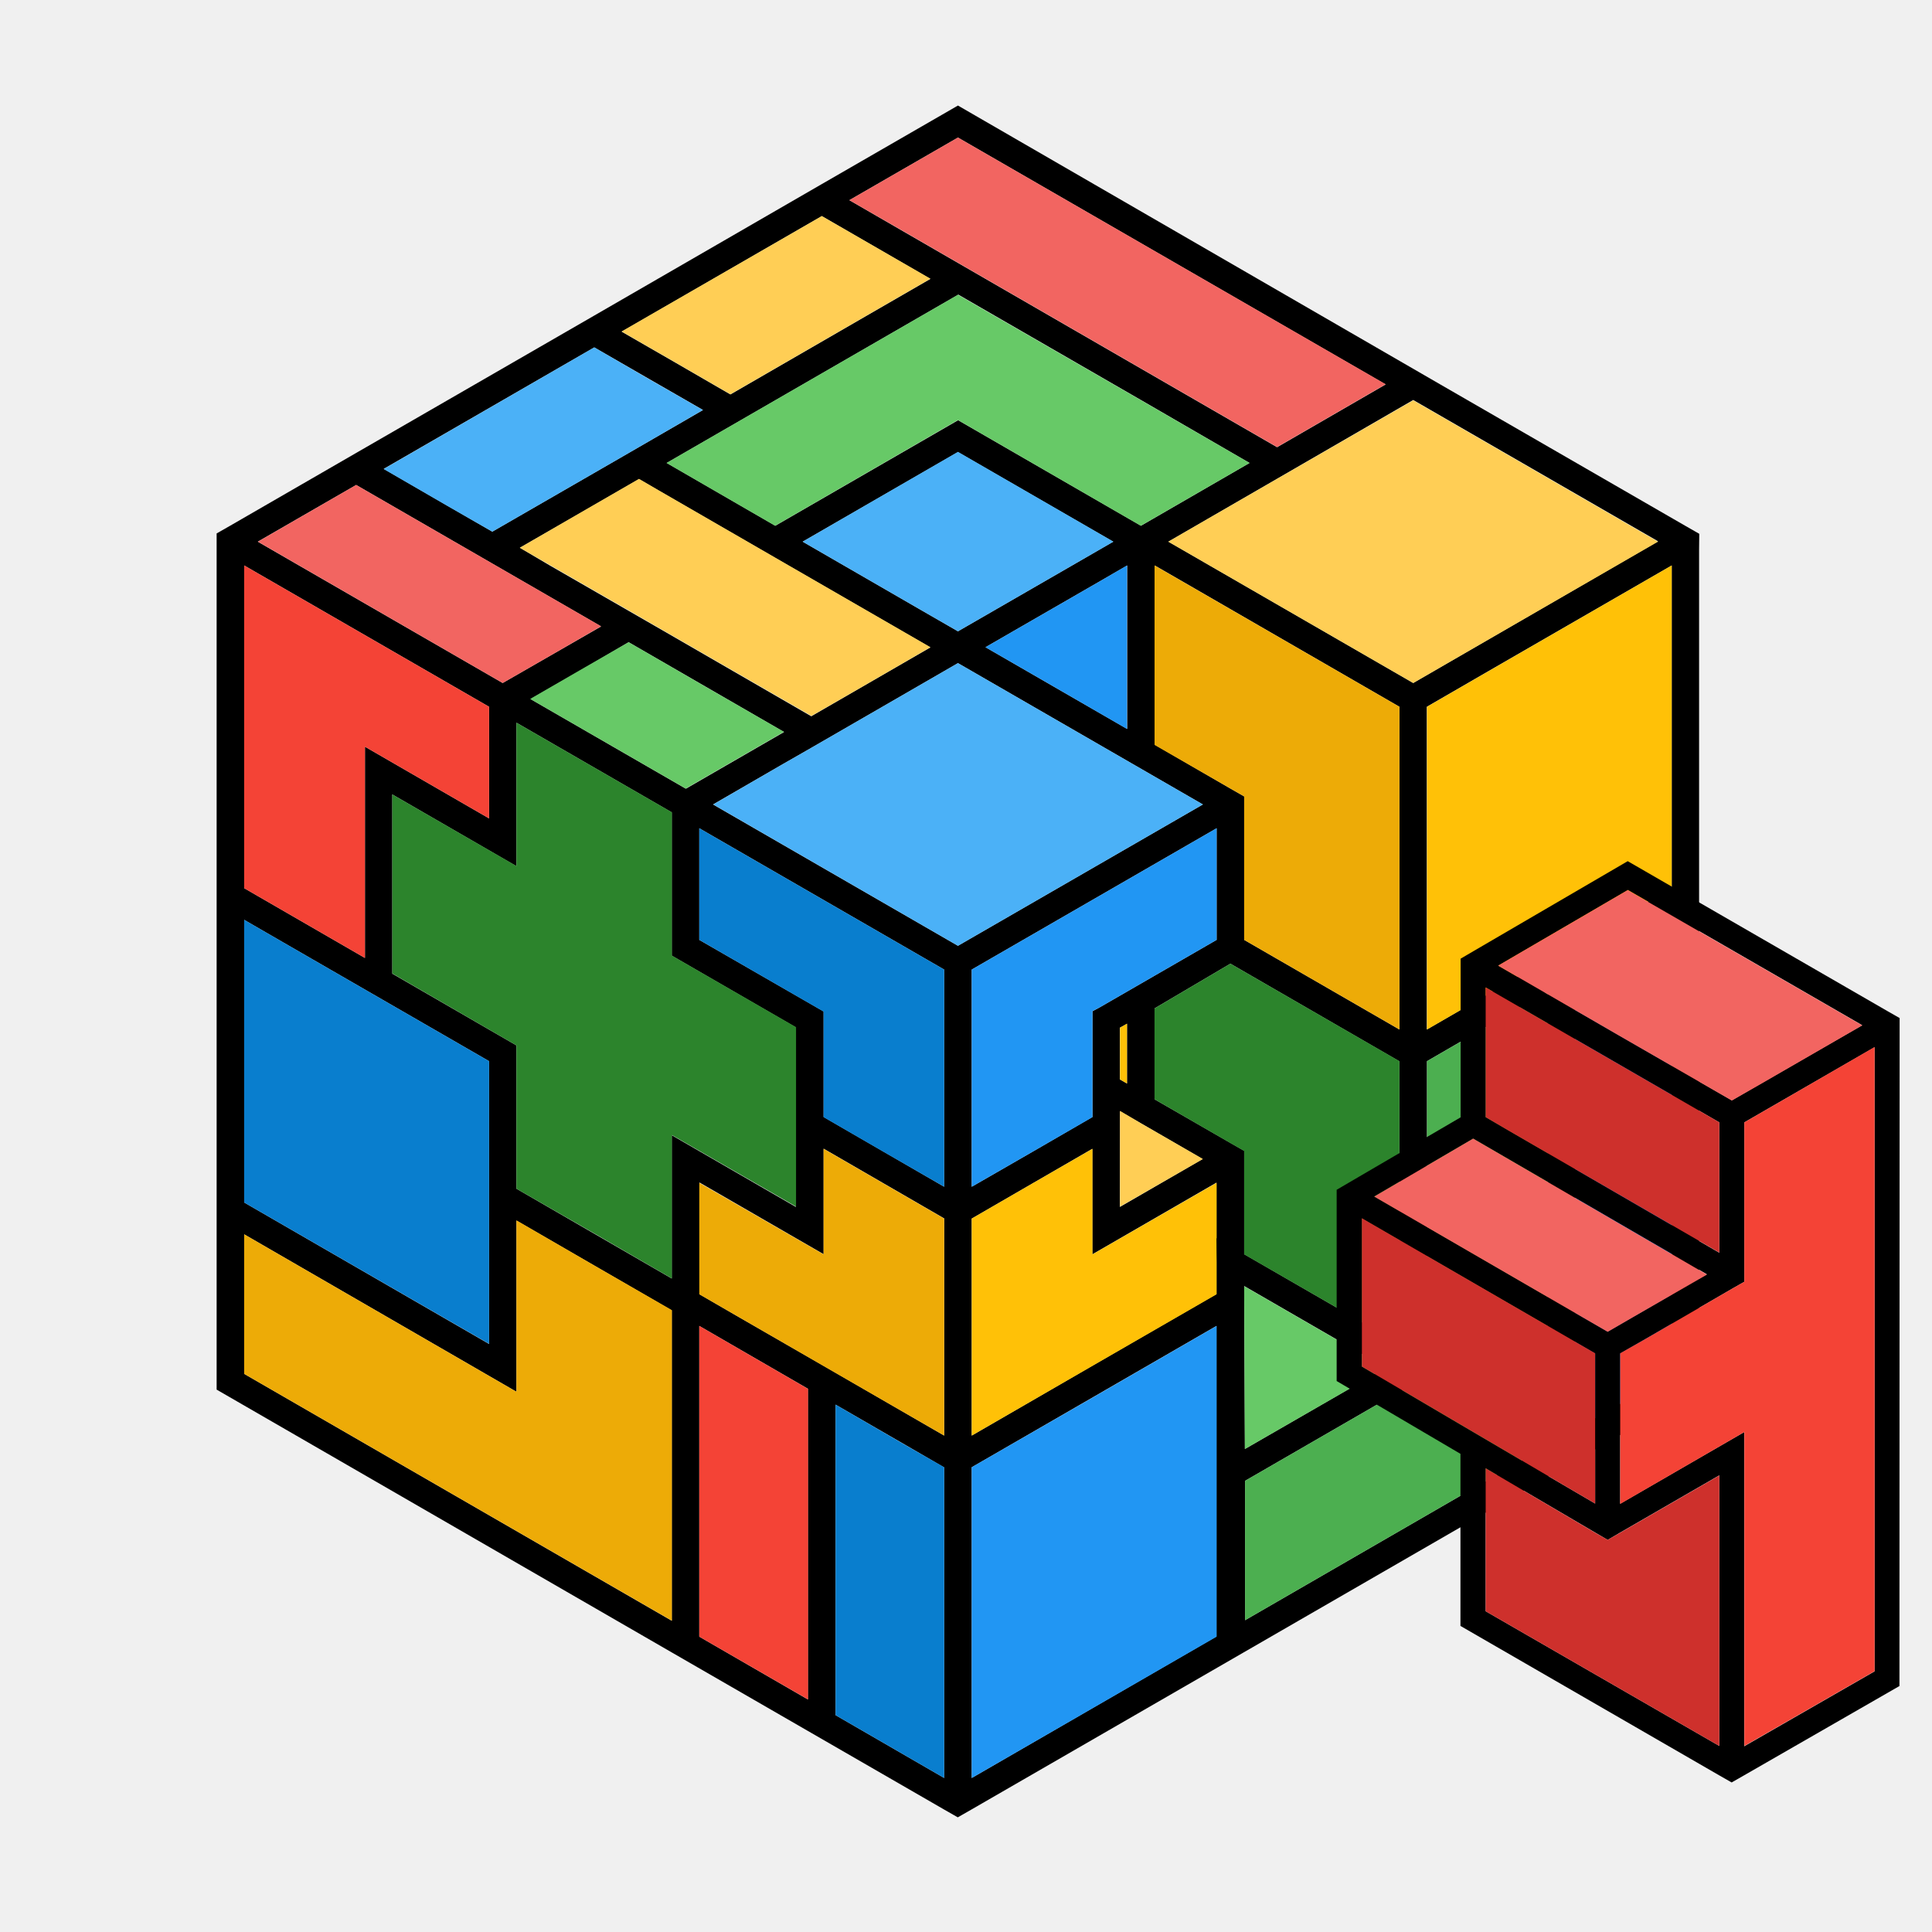
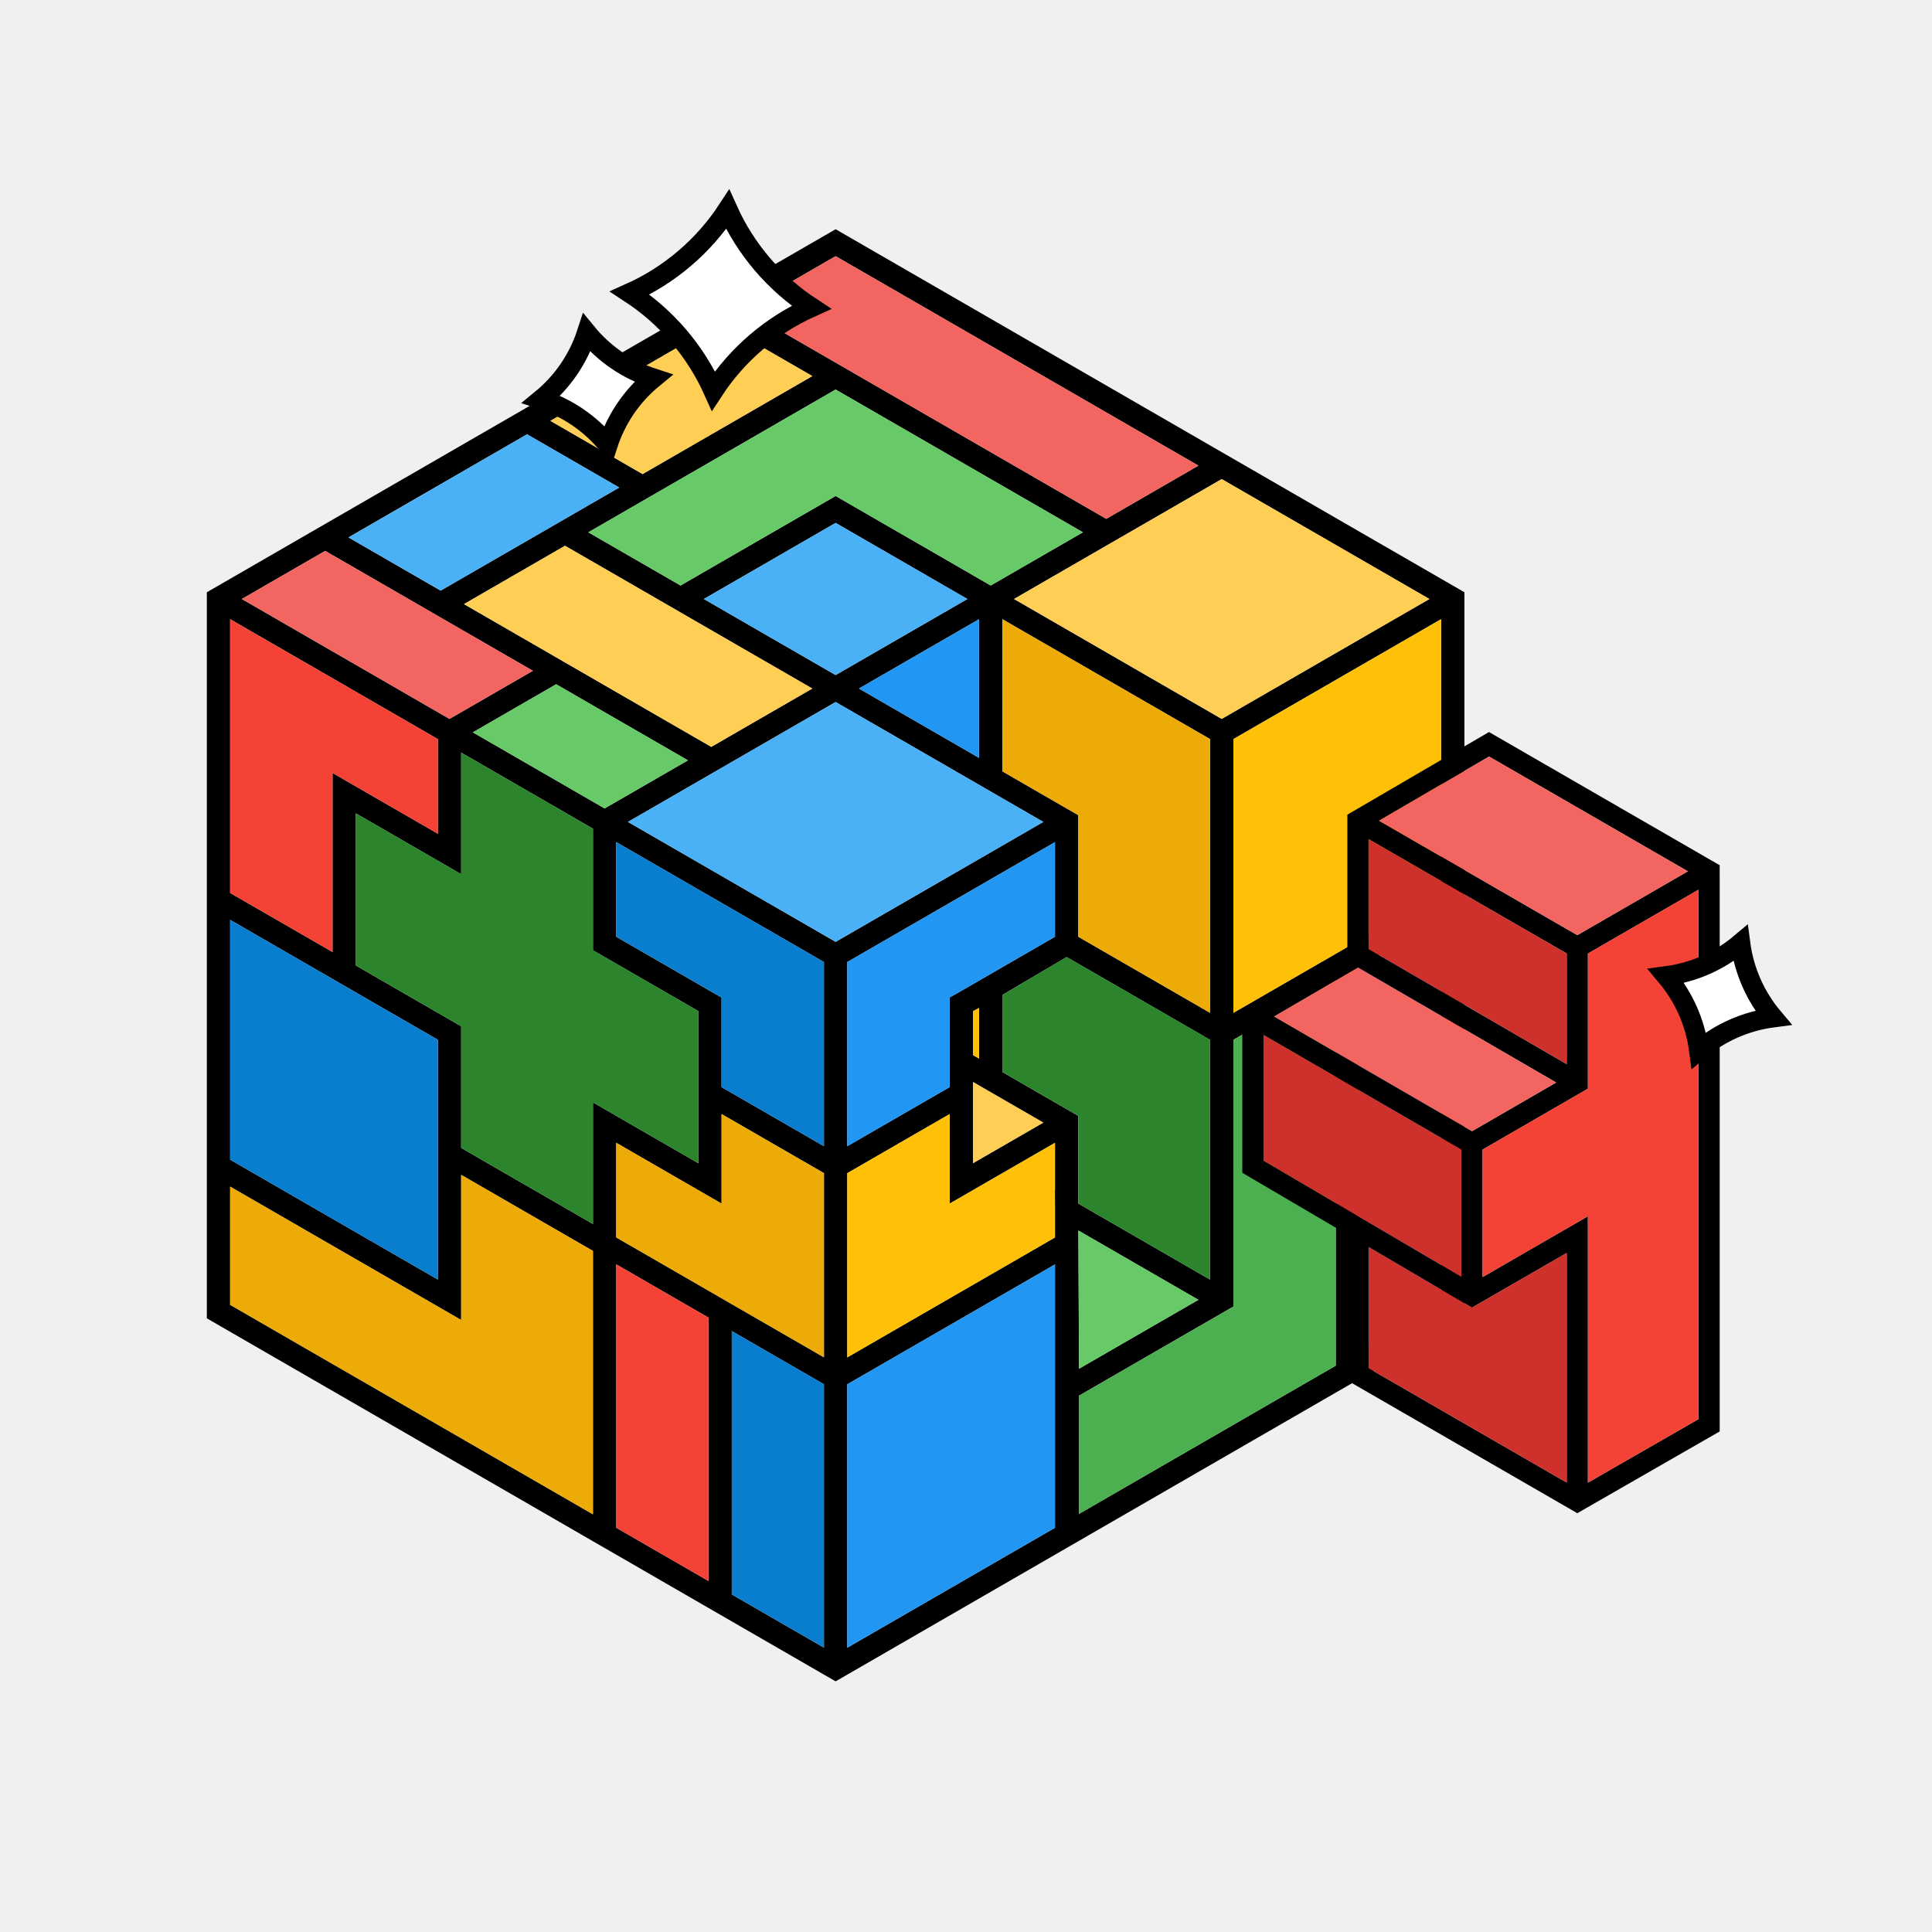
- <svg xmlns="http://www.w3.org/2000/svg" version="1.1" id="Calque_1" x="0px" y="0px" viewBox="0 0 1080 1080" style="enable-background:new 0 0 1080 1080;" xml:space="preserve">
-   <style type="text/css">
- 	.st0{fill:#FFCE55;}
- 	.st1{fill:#F26561;}
- 	.st2{fill:#67C967;}
- 	.st3{fill:#EDAB07;}
- 	.st4{fill:#2C842C;}
- 	.st5{fill:#F44336;}
- 	.st6{fill:#097ECE;}
- 	.st7{fill:#4BB1F7;}
- 	.st8{fill:#2196F3;}
- 	.st9{fill:#FFC107;}
- 	.st10{fill:#4CAF50;}
- 	.st11{fill:#CE302C;}
- </style>
+ <svg xmlns="http://www.w3.org/2000/svg" id="Calque_1" viewBox="0 0 1080 1080">
+   <defs>
+     <style>.cls-1{fill:#f26561;}.cls-2{fill:#edab07;}.cls-3{fill:#ffce55;}.cls-4{fill:#2196f3;}.cls-5{fill:#f44336;}.cls-6{fill:#2c842c;}.cls-7{fill:#4caf50;}.cls-8{fill:#fff;stroke:#000;stroke-miterlimit:10;stroke-width:11px;}.cls-9{fill:#ffc107;}.cls-10{fill:#4bb1f7;}.cls-11{fill:#ce302c;}.cls-12{fill:#097ece;}.cls-13{fill:#67c967;}</style>
+   </defs>
+   <path d="M589.77,542.9l80.15,46.27v134.06h0v-134.06l-80.15-46.27Zm80.15,31.21v-153.02s-109.34-63.13-109.34-63.13l109.34,63.13v153.02s0,0,0,0Zm122.62-231.35l-116.1,67.03h0l116.1-67.03-116.1-67.03h0l116.1,67.03Zm-35.24,35.4l-41.76,24.11-16.29,9.4,16.29-9.4,41.76-24.11Zm-93.9-109.96l-51.53,29.75,51.53-29.75-202.8-117.09,202.8,117.09Zm-67.08,427.58l67.09,38.73-66.73,38.53,66.73-38.53-67.09-38.73Zm143.88,75.54l-143.48,82.84,143.48-82.84v-215.2h0v215.2Zm-43.02-190.36l14.21-8.21,14.4-8.31-14.4,8.31-14.22,8.21Zm101.88,156.38l-45.82,26.46h0s45.82-26.46,45.82-26.46v-215.2h0v215.2Zm0-230.26l-26.07,15.05-32.8,18.94h0s-57.23,33.04-57.23,33.04h0s57.23-33.04,57.23-33.04h0s32.8-18.94,32.8-18.94l26.07-15.05v-153.02h0v153.02Z" />
  <g>
-     <g>
-       <path d="M949.9,298.4l-7.7-4.4l-136.9-79l0,0L535.5,59l-76.1,43.9l0,0l-127.2,73.5l0,0l-133.1,76.8l0,0l-70.3,40.6l-7.7,4.4v8.9    v180.4v17.8v158v17.8v95.7l254.4,146.9l0,0l76.1,43.9l0,0l76.1,43.9l7.7,4.4l7.7-4.4l137.4-79.3l0,0l199.9-115.4l0,0l69.4-40.1    V505.4v-17.8V307.2L949.9,298.4L949.9,298.4z M288.7,664.5v-80.1l-69.4-40.1V444.1l69.4,40.1V404l86.8,50.1v80.1l69.4,40.1v41.3    v17.8v41.3l-69.4-40.1v80.1l-43.4-25.1L288.7,664.5z M204,535.5l-67.5-39V316.1l136.9,79v62.4L204,417.4V535.5L204,535.5z     M290.6,306.2l31.1-17.9l35.5-20.5l11,6.4l65.1,37.6l0,0l86.8,50.1l-39.8,23l-26.8,15.5l-81-46.8l-21.2-12.2l0,0l-43.6-25.1    L290.6,306.2z M411.7,735.5l-20.7-12V661l69.4,40.1v-59l33.7,19.5l33.7,19.5v121.4l-60.7-35.1l0,0L411.7,735.5z M390.9,525.4V463    l136.9,79v121.4l-33.7-19.5l-33.7-19.5v-59L390.9,525.4z M453.6,418L453.6,418l29.1-16.8l52.8-30.5l136.9,79l-136.9,79l-136.9-79    l39.1-22.6L453.6,418z M698.5,258.8l-60.7,35.1l-102.2-59l-102.2,59l-60.7-35.1l163-94.1l103.1,59.5L698.5,258.8z M448.7,302.8    l86.8-50.1l86.8,50.1l-20.4,11.8l-66.4,38.3l-21.7-12.5L448.7,302.8z M550.9,361.8l66.6-38.4l12.6-7.3v91.4L584,380.9L550.9,361.8    z M543.2,663.4V542l136.9-79v62.4l-65.5,37.8l-3.9,2.1v0.1v29v17.8v12.2L576.9,644L543.2,663.4z M626.1,633.4v-12.2l11.8,6.8    l34.4,19.9L626,674.7L626.1,633.4L626.1,633.4z M630,605.7l-4-2.3v-28.9l4-2.2V605.7z M782.3,395.1v180.4l-86.8-50.1v-71.3v-8.9    l-7.7-4.4l-22.6-13.1l-19.7-11.4V316.1l8,4.6L782.3,395.1z M351.4,359l43.3,25l43.6,25.2l-13.5,7.8l-41.4,23.9l-86.8-50.1    l27.5-15.8L351.4,359z M543.2,802.5V681.2l33.7-19.5l33.7-19.5v59l69.4-40.1v31.1h-0.1l0.1,13.4v4.3v13.5l-68.4,39.5L543.2,802.5z     M695.9,810l-0.4-91.1l79.1,45.7L695.9,810z M782.3,751.2l-86.8-50.1v-48.9v-8.9l0,0l-7.7-4.4l-42.4-24.4v-50.8l42.4-25l94.5,54.6    v8.9V751.2z M790,381.8l-128.9-74.4l-8-4.6l22.3-12.9L790,223.6l136.9,79L790,381.8z M535.5,76.9l239.1,138l-60.7,35.1l-213-123    l-26.1-15.1L535.5,76.9z M459.4,120.8l60.7,35.1l-35.5,20.5l-76.3,44.1l-30.4-17.6l-30.4-17.5L459.4,120.8z M332.2,194.2    l30.4,17.5l30.4,17.5l-35.8,20.7l0,0l-16.1,9.3l-65.9,38l-25.3-14.6l-35.4-20.5L332.2,194.2z M199.1,271.1l53.7,31l22.5,13l0,0    l60.1,34.7l0.6,0.4L308.5,366L281,381.8l-136.9-79L199.1,271.1z M136.5,672.2v-158l21.8,12.6l115.1,66.4v62.4v17.8v77.9    L136.5,672.2z M136.5,768V690L288.7,778v-95.7l43.4,25.1l43.4,25.1V906L136.5,768z M390.9,914.9V741.2l60.7,35.1V950L390.9,914.9z     M527.8,993.9l-60.7-35.1V785.2l38.8,22.4l21.9,12.7V993.9L527.8,993.9z M543.2,993.9V820.2l68.4-39.5l68.4-39.5v173.6    L543.2,993.9z M696,827.8l94-54.3l7.7-4.4l0,0v-8.9V593.2l33.5-19.4l33.9-19.6V808L696,905.7V827.8L696,827.8z M934.5,768    l-54,31.2V545.5l54-31.2V768z M934.5,316.1v180.4l-30.7,17.7l-38.7,22.3l0,0l-67.5,39V395.1l38.4-22.2L934.5,316.1z" />
-       <polygon class="st0" points="408.3,220.4 484.6,176.3 520.1,155.8 459.4,120.8 347.5,185.3 377.9,202.8   " />
-       <polygon class="st1" points="308.5,366 336,350.1 335.3,349.7 275.2,315 275.2,315 252.8,302.1 199.1,271.1 144.2,302.8     281,381.8   " />
-       <polygon class="st0" points="653.1,302.8 661.1,307.4 790,381.8 926.8,302.8 790,223.8 675.4,289.9   " />
-       <polygon class="st2" points="698.5,258.8 638.6,224.2 535.5,164.8 372.6,258.8 433.3,293.9 535.5,234.8 637.7,293.9   " />
-       <polygon class="st1" points="713.9,249.9 774.6,214.8 535.5,76.9 474.8,111.9 500.9,126.9   " />
-       <polygon class="st3" points="288.7,682.2 288.7,778 136.5,690 136.5,768 375.6,906 375.6,732.4 332.2,707.4   " />
-       <polygon class="st4" points="445,633.4 445,615.5 445,574.2 375.6,534.2 375.6,454.1 288.7,404 288.7,484.1 219.3,444.1     219.3,544.2 288.7,584.4 288.7,664.5 332.2,689.5 375.6,714.7 375.6,634.5 445,674.5   " />
-       <polygon class="st5" points="204,417.4 273.4,457.5 273.4,395.1 136.5,316.1 136.5,496.5 204,535.5   " />
-       <polygon class="st6" points="273.4,673.4 273.4,655.7 273.4,593.2 158.3,526.8 136.5,514.2 136.5,672.2 273.4,751.2   " />
-       <polygon class="st7" points="275.2,297.2 341.1,259.2 357.2,249.9 392.9,229.2 362.5,211.8 332.2,194.2 214.5,262.2 249.9,282.7       " />
-       <polygon class="st8" points="680.1,463 543.2,542 543.2,663.4 576.9,644 610.7,624.5 610.7,612.2 610.7,594.5 610.7,565.5     610.7,565.2 614.6,563.2 680.1,525.4   " />
-       <polygon class="st8" points="630,407.5 630,316.1 617.5,323.4 550.9,361.8 584,380.9   " />
-       <polygon class="st9" points="626.1,574.5 626.1,603.4 630,605.7 630,572.2   " />
-       <polygon class="st3" points="695.5,525.4 782.3,575.5 782.3,395.1 653.4,320.7 645.4,316.1 645.4,416.4 665.2,427.8 687.8,440.8     695.5,445.2 695.5,454.1   " />
-       <polygon class="st0" points="626.1,633.4 626.1,674.5 672.4,647.9 637.9,628 626.1,621   " />
-       <polygon class="st2" points="323.9,374.8 296.4,390.7 383.3,440.8 424.7,416.9 438.2,409.1 394.6,384 351.4,359   " />
-       <polygon class="st7" points="601.9,314.6 622.4,302.8 535.5,252.6 448.7,302.8 513.8,340.4 535.5,352.9   " />
-       <polygon class="st0" points="480.4,384.8 520.1,361.8 433.3,311.7 433.3,311.7 368.2,274.1 357.2,267.7 321.7,288.2 290.6,306.2     307.8,316.1 351.4,341.2 372.5,353.4 453.6,400.2   " />
-       <polygon class="st5" points="390.9,914.9 451.7,950 451.7,776.4 390.9,741.2   " />
-       <polygon class="st8" points="880.5,799.2 934.5,768 934.5,514.2 880.5,545.5   " />
-       <polygon class="st9" points="797.7,395.1 797.7,575.5 865.1,536.5 865.1,536.5 903.8,514.2 934.5,496.5 934.5,316.1 836.1,372.9       " />
-       <polygon class="st2" points="695.5,719 695.9,810 774.6,764.7   " />
-       <polygon class="st6" points="390.9,525.4 460.4,565.5 460.4,624.5 494.1,644 527.8,663.4 527.8,542 390.9,463   " />
-       <polygon class="st7" points="535.5,370.7 482.7,401.2 453.6,418 453.6,418 437.7,427.1 398.7,449.7 535.5,528.7 672.4,449.7   " />
-       <polygon class="st8" points="543.2,820.2 543.2,993.9 680.1,914.9 680.1,741.2 611.6,780.8   " />
-       <polygon class="st3" points="460.4,642.2 460.4,701.2 390.9,661.2 390.9,723.5 411.7,735.5 467.1,767.5 467.1,767.5 527.8,802.5     527.8,681.2 494.1,661.7   " />
-       <polygon class="st10" points="797.7,593.2 797.7,760.2 797.7,769 797.7,769 790,773.5 696,827.8 696,905.7 865.1,808 865.1,554.2     831.2,573.9   " />
-       <polygon class="st6" points="467.1,785.2 467.1,958.8 527.8,993.9 527.8,820.2 505.9,807.7   " />
-       <polygon class="st4" points="695.5,652.2 695.5,701.2 782.3,751.2 782.3,602.2 782.3,593.2 687.8,538.7 645.4,563.7 645.4,614.5     687.8,639 695.5,643.4 695.5,643.4   " />
-       <polygon class="st9" points="610.7,642.2 576.9,661.7 543.2,681.2 543.2,802.5 611.6,763 680.1,723.5 680.1,710 680.1,705.7     680,692.2 680.1,692.2 680.1,661.2 610.7,701.2   " />
-     </g>
-     <g>
-       <path d="M1061.9,577.2v-8.1l-7-4l-145-83.7l-86.4,50.4l-7,4.1v8.1v80.6L754.2,661l-7,4.1v8V772l69.2,40.7v96.2L961,992.4l7,4l7-4    l86.8-49.9L1061.9,577.2z M837.5,539.8l72.5-42.3l131,75.6l-54.7,31.5l-18.2,10.5l-63.4-36.5L837.5,539.8z M902.1,593.3l59,34.1    v72.9l-118-68.5l-12.6-7.3V552L902.1,593.3z M823.5,636.5l17.1,9.9l113.5,65.9l-41.4,24l-14,8.1l-130.5-75.6L823.5,636.5z     M761.3,763.9v-82.8l130.4,75.5v83.9l-18.8-11l-56.4-33.1l0,0L761.3,763.9z M830.5,900.7v-79.9l61.2,35.9l7,4.1l7-4.1l55.4-32V976    L830.5,900.7z M975.1,800.5l-69.4,40.1v-84l14.1-8.1l48.3-28l7-4v-8.1v-81l18.2-10.5l54.6-31.5v348.9L975,976.2V800.5H975.1z" />
-       <polygon class="st11" points="961.1,700.2 961.1,627.4 902.1,593.3 830.5,552 830.5,624.5 843.1,631.9   " />
-       <polygon class="st11" points="891.7,840.5 891.7,756.5 761.3,681 761.3,763.9 816.6,796.4 816.6,796.4 872.9,829.5   " />
-       <polygon class="st1" points="912.7,736.4 954.2,712.5 840.7,646.5 823.5,636.5 768.2,668.9 898.7,744.5   " />
-       <polygon class="st1" points="968.1,615.2 986.3,604.8 1041,573.2 909.9,497.6 837.5,539.8 904.7,578.7   " />
-       <polygon class="st11" points="898.7,860.8 891.7,856.8 830.5,820.8 830.5,900.7 961.1,976 961.1,824.8 905.7,856.8   " />
-       <polygon class="st5" points="993.3,616.9 975.1,627.4 975.1,708.5 975.1,716.5 968.1,720.5 919.8,748.5 905.7,756.5 905.7,840.7     975.1,800.5 975.1,976 1047.9,934.2 1047.9,585.3   " />
-     </g>
+     <path d="M818.62,331.08l-6.52-3.77-116.1-67.03h0s-228.88-132.14-228.88-132.14l-64.57,37.28h0s-107.92,62.31-107.92,62.31h0s-112.86,65.16-112.86,65.16h0s-59.63,34.43-59.63,34.43l-6.52,3.76v405.87l215.84,124.61h0s64.57,37.28,64.57,37.28h0s64.57,37.28,64.57,37.28l6.52,3.76,6.52-3.76,116.55-67.29h0s169.56-97.89,169.56-97.89h0s58.87-33.99,58.87-33.99V331.08ZM257.8,641.69v-67.97l-58.87-33.99v-85.05l58.87,33.99v-67.97l73.66,42.53v67.97l58.87,33.99v85.05l-58.87-33.99v67.97l-36.83-21.26-36.83-21.26Zm-71.91-109.49l-57.23-33.04v-153.03l116.1,67.03v52.91l-58.87-33.99v100.11Zm73.48-194.51l26.35-15.21,30.12-17.39,9.34,5.39,55.23,31.89h0s73.66,42.53,73.66,42.53l-33.72,19.47-22.75,13.14-68.74-39.69-17.96-10.37h0l-36.94-21.33-14.59-8.42Zm102.69,364.19l-17.57-10.14v-52.91l58.87,33.99v-50.06l28.62,16.52,28.62,16.52v102.97l-51.53-29.75h0s-47-27.14-47-27.14Zm-17.57-178.22v-52.91l116.1,67.03v102.97l-28.62-16.52-28.62-16.52v-50.06l-58.87-33.99Zm53.11-91.1h0s24.7-14.26,24.7-14.26l44.82-25.87,116.1,67.03-116.1,67.03-116.1-67.03,33.15-19.14,13.43-7.76Zm207.74-135l-51.53,29.75-86.7-50.06-86.7,50.06-51.53-29.75,138.23-79.81,87.48,50.5,50.75,29.3Zm-211.89,37.28l73.66-42.53,73.66,42.53-17.33,10.01-56.33,32.52-18.42-10.63-55.24-31.89Zm86.7,50.06l56.46-32.6,10.67-6.16v77.52l-39.09-22.57-28.05-16.2Zm-6.52,255.85v-102.97l116.1-67.03v52.91s-55.54,32.07-55.54,32.07l-3.33,1.81v50.16l-28.62,16.52-28.62,16.52Zm70.27-25.51v-10.39l10.09,5.83,29.21,16.87-39.3,22.69v-35Zm3.39-23.49l-3.39-1.95v-24.51l3.39-1.85v28.31Zm129.14-178.58v153.02s-73.66-42.53-73.66-42.53v-67.97l-6.52-3.76-19.17-11.07-16.74-9.67v-85.05l6.76,3.9,109.34,63.13Zm-365.53-30.66l36.71,21.19,36.95,21.33-11.43,6.6-35.15,20.29-73.66-42.53,23.29-13.45,23.29-13.45Zm162.73,376.27v-102.97l28.62-16.52,28.62-16.52v50.06l58.87-33.99v26.41l-.05-.03,.05,11.41v15.12l-58.05,33.51-58.05,33.51Zm129.54,6.35l-.35-77.26,67.09,38.73-66.73,38.53Zm73.25-49.82l-73.66-42.53v-49h0s-6.52-3.76-6.52-3.76l-35.92-20.74v-43.09l35.95-21.2,80.15,46.27v134.06Zm6.52-313.43l-109.34-63.13-6.76-3.9,18.89-10.91,97.2-56.12,116.1,67.03-116.1,67.03ZM467.12,143.2l202.8,117.09-51.53,29.75-180.65-104.3-22.15-12.79,51.53-29.75Zm-64.57,37.28l51.53,29.75-30.13,17.4-64.74,37.38-25.76-14.87-25.76-14.87,94.88-54.78Zm-107.92,62.31l25.76,14.87,25.76,14.87-30.31,17.5h0l-13.65,7.88-55.87,32.25-21.47-12.39-30.06-17.36,99.82-57.63Zm-112.86,65.16l45.52,26.28,19.05,11h0s50.98,29.44,50.98,29.44l.54,.31-23.29,13.45-23.29,13.45-116.1-67.03,46.58-26.9Zm-53.11,340.33v-134.06l18.49,10.67,97.61,56.35v134.06l-116.1-67.03Zm0,81.14v-66.08l129.14,74.56v-81.14l36.83,21.26,36.83,21.26v147.23l-202.8-117.09Zm215.84,124.61v-147.23l51.53,29.75v147.23l-51.53-29.75Zm116.1,67.03l-51.53-29.75v-147.23l32.91,19,18.61,10.75v147.23Zm13.04,0v-147.23l58.05-33.51,58.05-33.51v147.23l-116.1,67.03Zm129.59-140.91l79.72-46.03,6.52-3.76h0v-149.11l28.43-16.41,28.8-16.63v215.2l-143.48,82.84v-66.09Zm202.34-50.74l-45.82,26.46v-215.2l45.82-26.46v215.2Zm0-383.28v153.02l-26.07,15.05-32.8,18.94h0s-57.23,33.04-57.23,33.04v-153.03l32.58-18.81,83.52-48.22Z" />
+     <polygon class="cls-3" points="359.2 265.01 423.94 227.63 454.08 210.23 402.55 180.48 307.67 235.26 333.44 250.13 359.2 265.01" />
+     <polygon class="cls-1" points="274.57 388.42 297.87 374.98 297.32 374.66 246.34 345.23 246.34 345.23 227.29 334.23 181.77 307.95 135.19 334.84 251.28 401.87 274.57 388.42" />
+     <polygon class="cls-3" points="566.86 334.84 573.62 338.74 682.96 401.87 799.05 334.84 682.96 267.82 585.76 323.93 566.86 334.84" />
+     <polygon class="cls-13" points="605.35 297.56 554.6 268.26 467.12 217.76 328.89 297.56 380.42 327.31 467.12 277.26 553.82 327.31 605.35 297.56" />
+     <polygon class="cls-1" points="618.39 290.03 669.92 260.29 467.12 143.2 415.59 172.95 437.74 185.74 618.39 290.03" />
+     <polygon class="cls-2" points="257.8 656.75 257.8 737.89 128.66 663.34 128.66 729.42 331.46 846.51 331.46 699.28 294.63 678.01 257.8 656.75" />
+     <polygon class="cls-6" points="390.33 615.24 390.33 600.18 390.33 565.18 331.46 531.19 331.46 463.22 257.8 420.69 257.8 488.67 198.94 454.68 198.94 539.73 257.8 573.72 257.8 641.69 294.63 662.95 331.46 684.22 331.46 616.25 390.33 650.23 390.33 615.24" />
+     <polygon class="cls-5" points="185.9 432.09 244.76 466.08 244.76 413.17 128.66 346.14 128.66 499.16 185.9 532.2 185.9 432.09" />
+     <polygon class="cls-12" points="244.76 649.22 244.76 634.16 244.76 581.25 147.15 524.9 128.66 514.22 128.66 648.28 244.76 715.31 244.76 649.22" />
+     <polygon class="cls-10" points="246.34 330.17 302.2 297.91 315.85 290.03 346.16 272.54 320.4 257.66 294.63 242.79 194.81 300.42 224.87 317.77 246.34 330.17" />
+     <polygon class="cls-4" points="589.74 470.75 473.64 537.78 473.64 640.75 502.26 624.23 530.87 607.7 530.87 597.32 530.87 582.26 530.87 557.65 530.87 557.54 534.2 555.73 589.74 523.66 589.74 470.75" />
+     <polygon class="cls-4" points="547.3 423.66 547.3 346.14 536.62 352.3 480.16 384.9 508.21 401.1 547.3 423.66" />
+     <polygon class="cls-9" points="543.91 565.29 543.91 589.79 547.3 591.75 547.3 563.44 543.91 565.29" />
+     <polygon class="cls-2" points="602.78 523.66 676.44 566.19 676.44 413.17 567.1 350.04 560.34 346.14 560.34 431.19 577.08 440.86 596.26 451.93 602.78 455.69 602.78 463.22 602.78 523.66" />
+     <polygon class="cls-3" points="543.91 615.23 543.91 650.23 583.22 627.54 554.01 610.68 543.91 604.85 543.91 615.23" />
+     <polygon class="cls-13" points="287.62 395.95 264.32 409.4 337.98 451.93 373.13 431.63 384.57 425.03 347.61 403.7 310.91 382.51 287.62 395.95" />
+     <polygon class="cls-10" points="523.45 344.85 540.78 334.84 467.12 292.32 393.46 334.84 448.7 366.74 467.12 377.37 523.45 344.85" />
+     <polygon class="cls-3" points="420.36 404.37 454.08 384.9 380.42 342.37 380.42 342.37 325.19 310.48 315.85 305.09 285.73 322.48 259.38 337.7 273.97 346.12 310.91 367.45 328.87 377.82 397.61 417.5 420.36 404.37" />
+     <polygon class="cls-5" points="344.5 854.04 396.03 883.79 396.03 736.56 344.5 706.81 344.5 854.04" />
+     <polygon class="cls-4" points="759.75 755.88 805.58 729.42 805.58 514.22 759.75 540.68 759.75 755.88" />
+     <polygon class="cls-9" points="689.48 413.17 689.48 566.19 746.71 533.15 746.71 533.15 779.51 514.21 805.58 499.16 805.58 346.14 722.06 394.36 689.48 413.17" />
+     <polygon class="cls-13" points="602.83 687.87 603.19 765.13 669.92 726.6 602.83 687.87" />
+     <polygon class="cls-12" points="344.5 523.66 403.37 557.65 403.37 607.71 431.98 624.23 460.6 640.75 460.6 537.78 344.5 470.75 344.5 523.66" />
+     <polygon class="cls-10" points="467.12 392.43 422.3 418.3 397.61 432.56 397.61 432.56 384.17 440.32 351.02 459.46 467.12 526.49 583.22 459.46 467.12 392.43" />
+     <polygon class="cls-4" points="473.64 773.83 473.64 921.06 589.74 854.03 589.74 706.81 531.69 740.32 473.64 773.83" />
+     <polygon class="cls-2" points="403.37 622.77 403.37 672.82 344.5 638.83 344.5 691.75 362.07 701.89 409.07 729.03 409.07 729.03 460.6 758.78 460.6 655.81 431.98 639.29 403.37 622.77" />
+     <polygon class="cls-7" points="689.48 581.25 689.48 722.83 689.48 730.36 689.48 730.36 682.96 734.13 603.24 780.16 603.24 846.24 746.71 763.41 746.71 548.21 717.91 564.84 689.48 581.25" />
+     <polygon class="cls-12" points="409.07 744.09 409.07 891.31 460.6 921.06 460.6 773.83 441.99 763.09 409.07 744.09" />
+     <polygon class="cls-6" points="602.78 631.31 602.78 672.78 676.44 715.31 676.44 588.78 676.44 581.25 596.29 534.98 560.34 556.18 560.34 599.27 596.26 620.01 602.78 623.78 602.78 623.78 602.78 631.31" />
+     <polygon class="cls-9" points="530.87 622.76 502.26 639.29 473.64 655.81 473.64 758.78 531.69 725.26 589.74 691.75 589.74 680.31 589.74 676.63 589.69 665.22 589.74 665.25 589.74 638.83 530.87 672.82 530.87 622.76" />
  </g>
+   <g>
+     <path d="M961.31,490.5v-6.84l-5.93-3.42-123.02-71.03-73.27,42.75-5.91,3.45v75.18l-52.8,30.81-5.92,3.45v90.74l58.72,34.5v81.59l122.62,70.79,5.92,3.42,5.94-3.41,73.66-42.3V490.5Zm-190.4-31.72l61.48-35.87,111.13,64.16-46.35,26.76-15.45,8.92-53.79-31.05-57.02-32.92Zm54.82,45.34l50.06,28.9v61.84l-100.08-58.09-10.68-6.2v-61.49l60.7,35.04Zm-66.62,36.72l14.53,8.43,96.26,55.87-35.16,20.33-11.88,6.87-110.68-64.12,46.93-27.38Zm-52.8,107.95v-70.26l110.62,64.09v71.17l-15.94-9.37-47.81-28.09h0s-46.87-27.54-46.87-27.54Zm58.72,116.03v-67.78l51.9,30.49,5.9,3.47,5.95-3.44,47.01-27.14v128.35l-110.76-63.95Zm122.62-84.93l-58.87,33.99v-71.26l11.92-6.89,41.01-23.71,5.93-3.43v-75.55l15.45-8.92,46.35-26.76v295.96s-61.8,35.49-61.8,35.49v-148.91Z" />
+     <polygon class="cls-11" points="875.79 594.86 875.79 533.03 825.73 504.12 765.03 469.08 765.03 530.57 775.71 536.77 875.79 594.86" />
+     <polygon class="cls-11" points="816.93 713.78 816.93 642.61 706.31 578.53 706.31 648.79 753.17 676.33 753.17 676.33 800.98 704.42 816.93 713.78" />
+     <polygon class="cls-1" points="834.74 625.48 869.89 605.15 773.64 549.28 759.11 540.84 712.18 568.22 822.86 632.35 834.74 625.48" />
+     <polygon class="cls-1" points="881.72 522.76 897.17 513.84 943.52 487.08 832.39 422.91 770.91 458.78 827.93 491.7 881.72 522.76" />
+     <polygon class="cls-11" points="822.83 731 816.93 727.54 765.03 697.04 765.03 764.82 875.79 828.77 875.79 700.42 828.78 727.56 822.83 731" />
+     <polygon class="cls-5" points="903.1 524.1 887.65 533.03 887.65 601.75 887.65 608.58 881.71 612.01 840.71 635.72 828.78 642.62 828.78 713.88 887.65 679.89 887.65 828.8 949.45 793.3 949.45 497.34 903.1 524.1" />
+   </g>
+   <path class="cls-8" d="M453.51,171.78h0s0,0,0,0c-22.33,10.02-41.31,26.24-54.7,46.73h0s0,0,0,0c-10.02-22.33-26.24-41.31-46.73-54.7h0s0,0,0,0c22.33-10.02,41.31-26.24,54.7-46.73h0s0,0,0,0c10.02,22.33,26.24,41.31,46.73,54.7Z" />
+   <path class="cls-8" d="M991.2,568.82h0s0,0,0,0c-15.3,2-29.7,8.35-41.5,18.29h0s0,0,0,0c-2-15.3-8.35-29.7-18.29-41.5h0s0,0,0,0c15.3-2,29.7-8.35,41.5-18.29h0s0,0,0,0c2,15.3,8.35,29.7,18.29,41.5Z" />
+   <path class="cls-8" d="M365.18,211.44h0s0,0,0,0c-11.85,9.71-20.66,22.61-25.4,37.18h0s0,0,0,0c-9.71-11.85-22.61-20.66-37.18-25.4h0s0,0,0,0c11.85-9.71,20.66-22.61,25.4-37.18h0s0,0,0,0c9.71,11.85,22.61,20.66,37.18,25.4Z" />
</svg>
